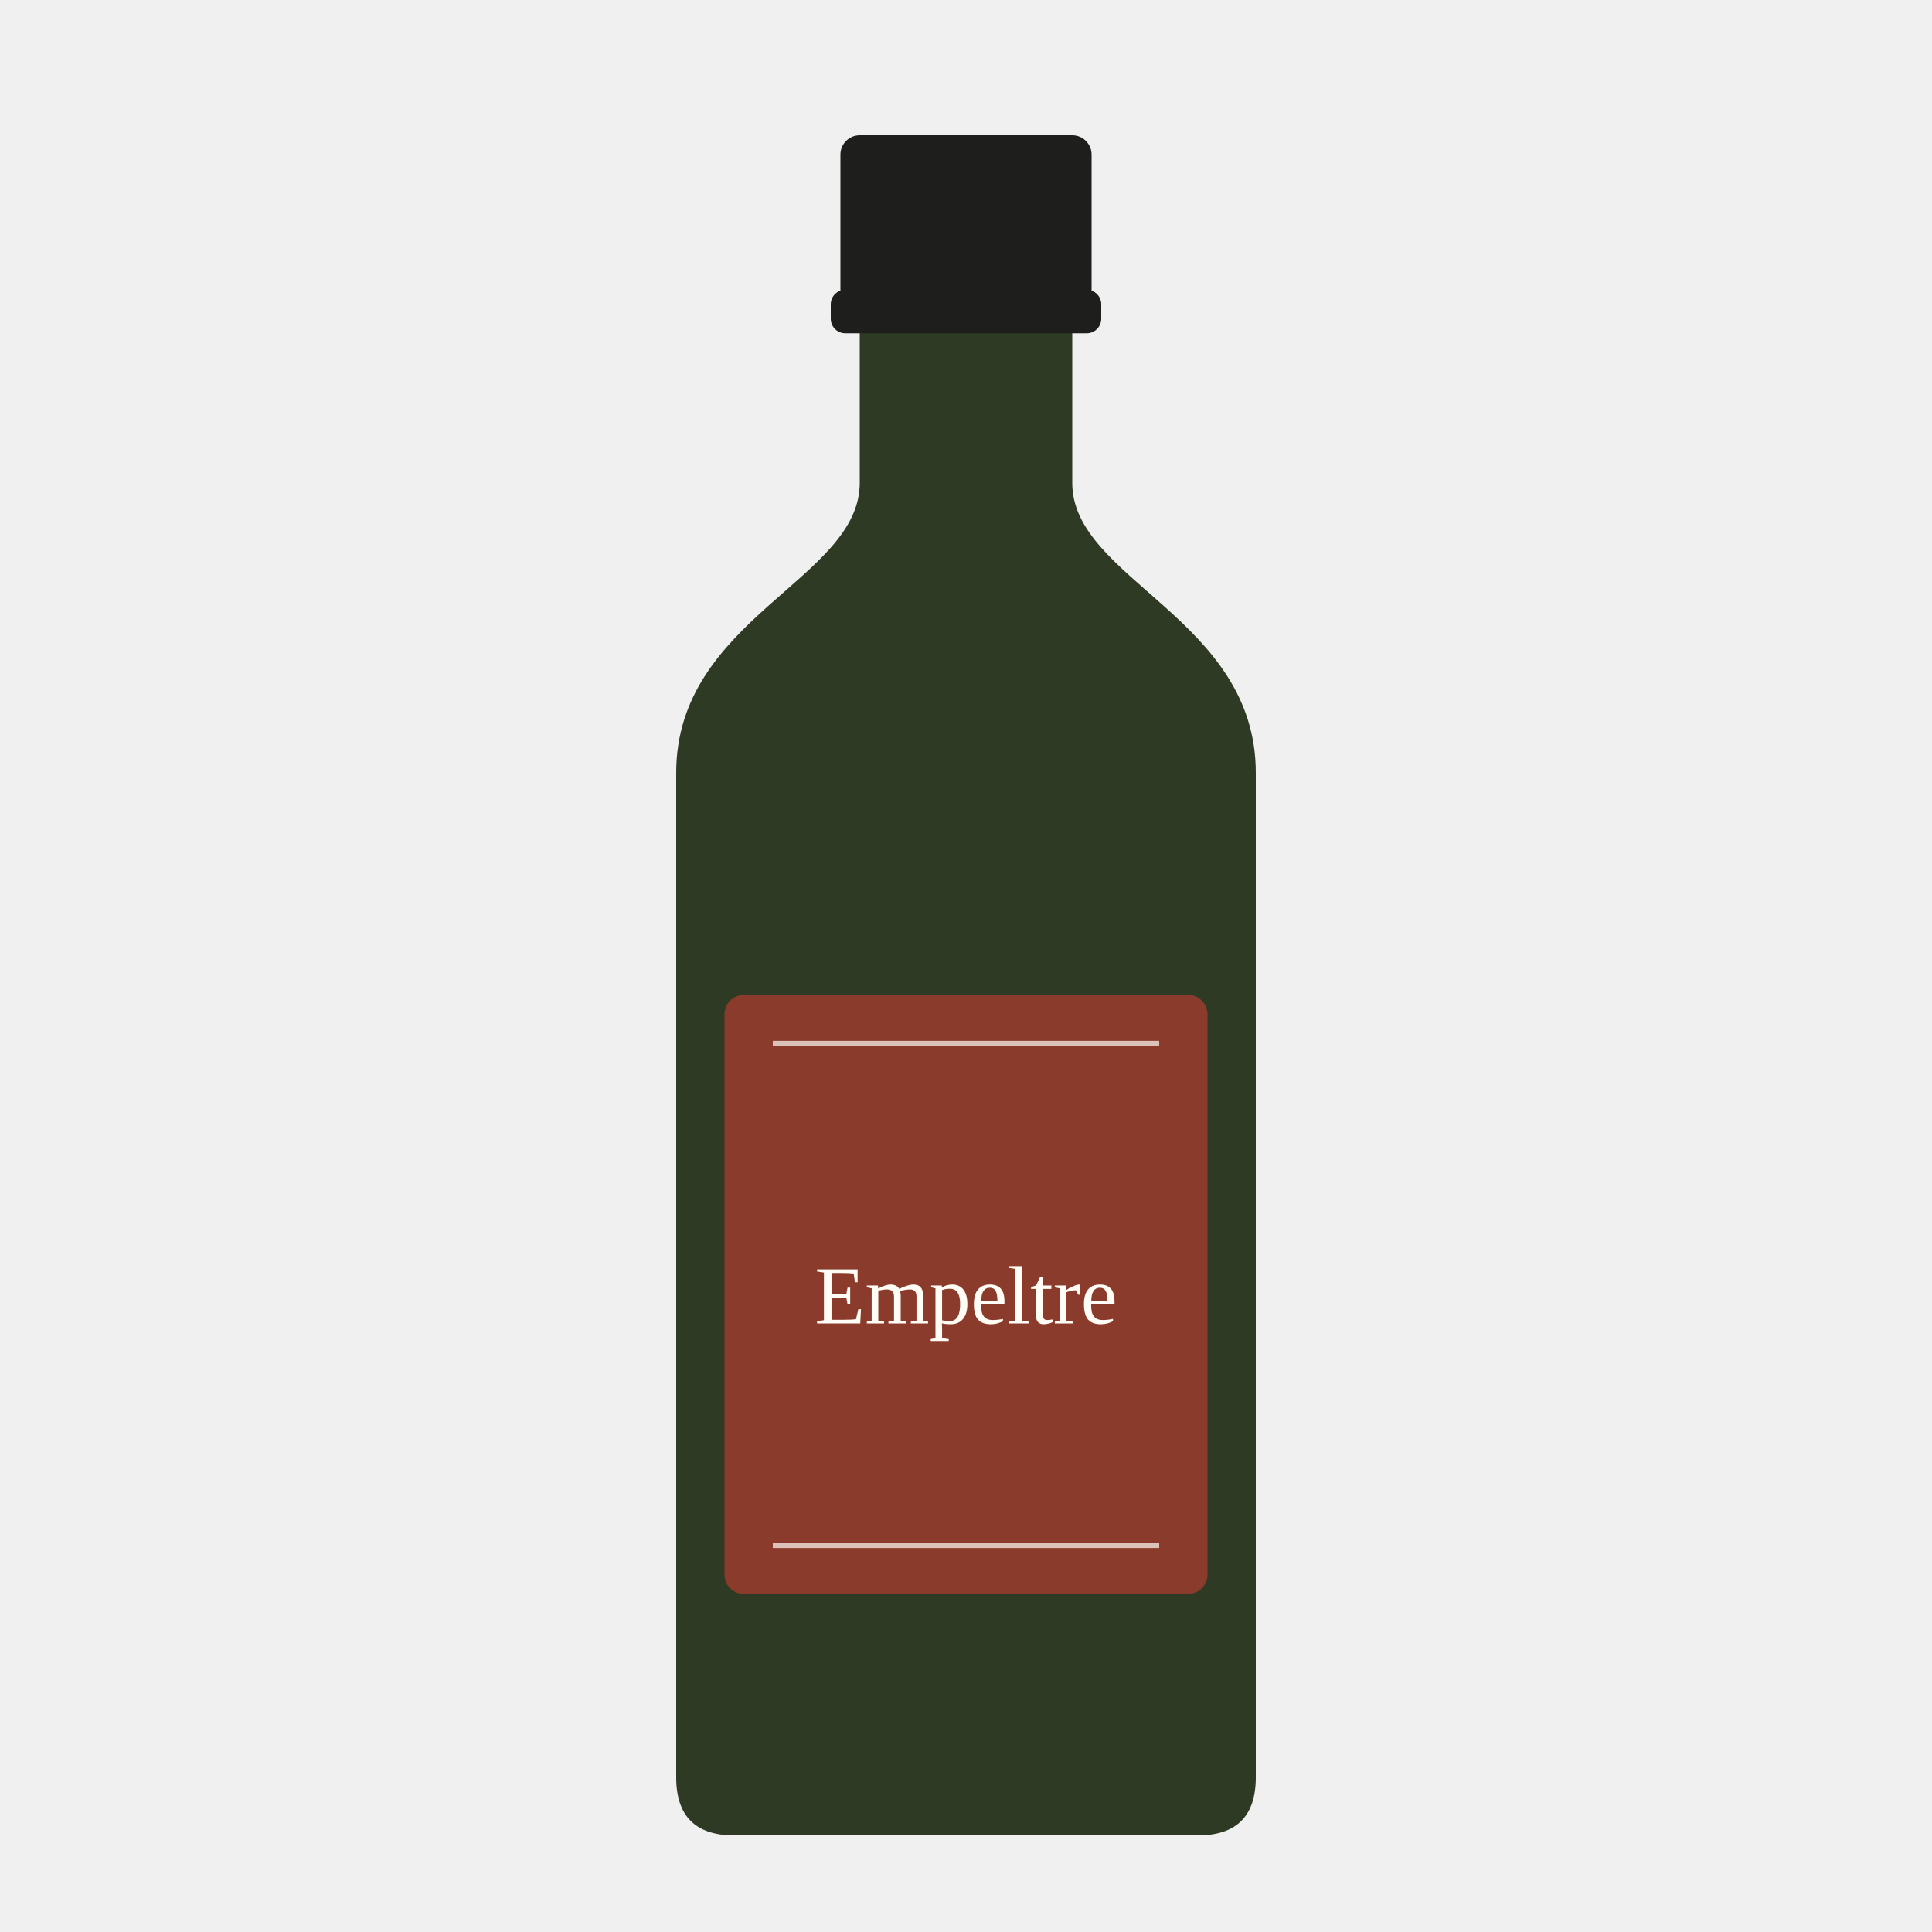
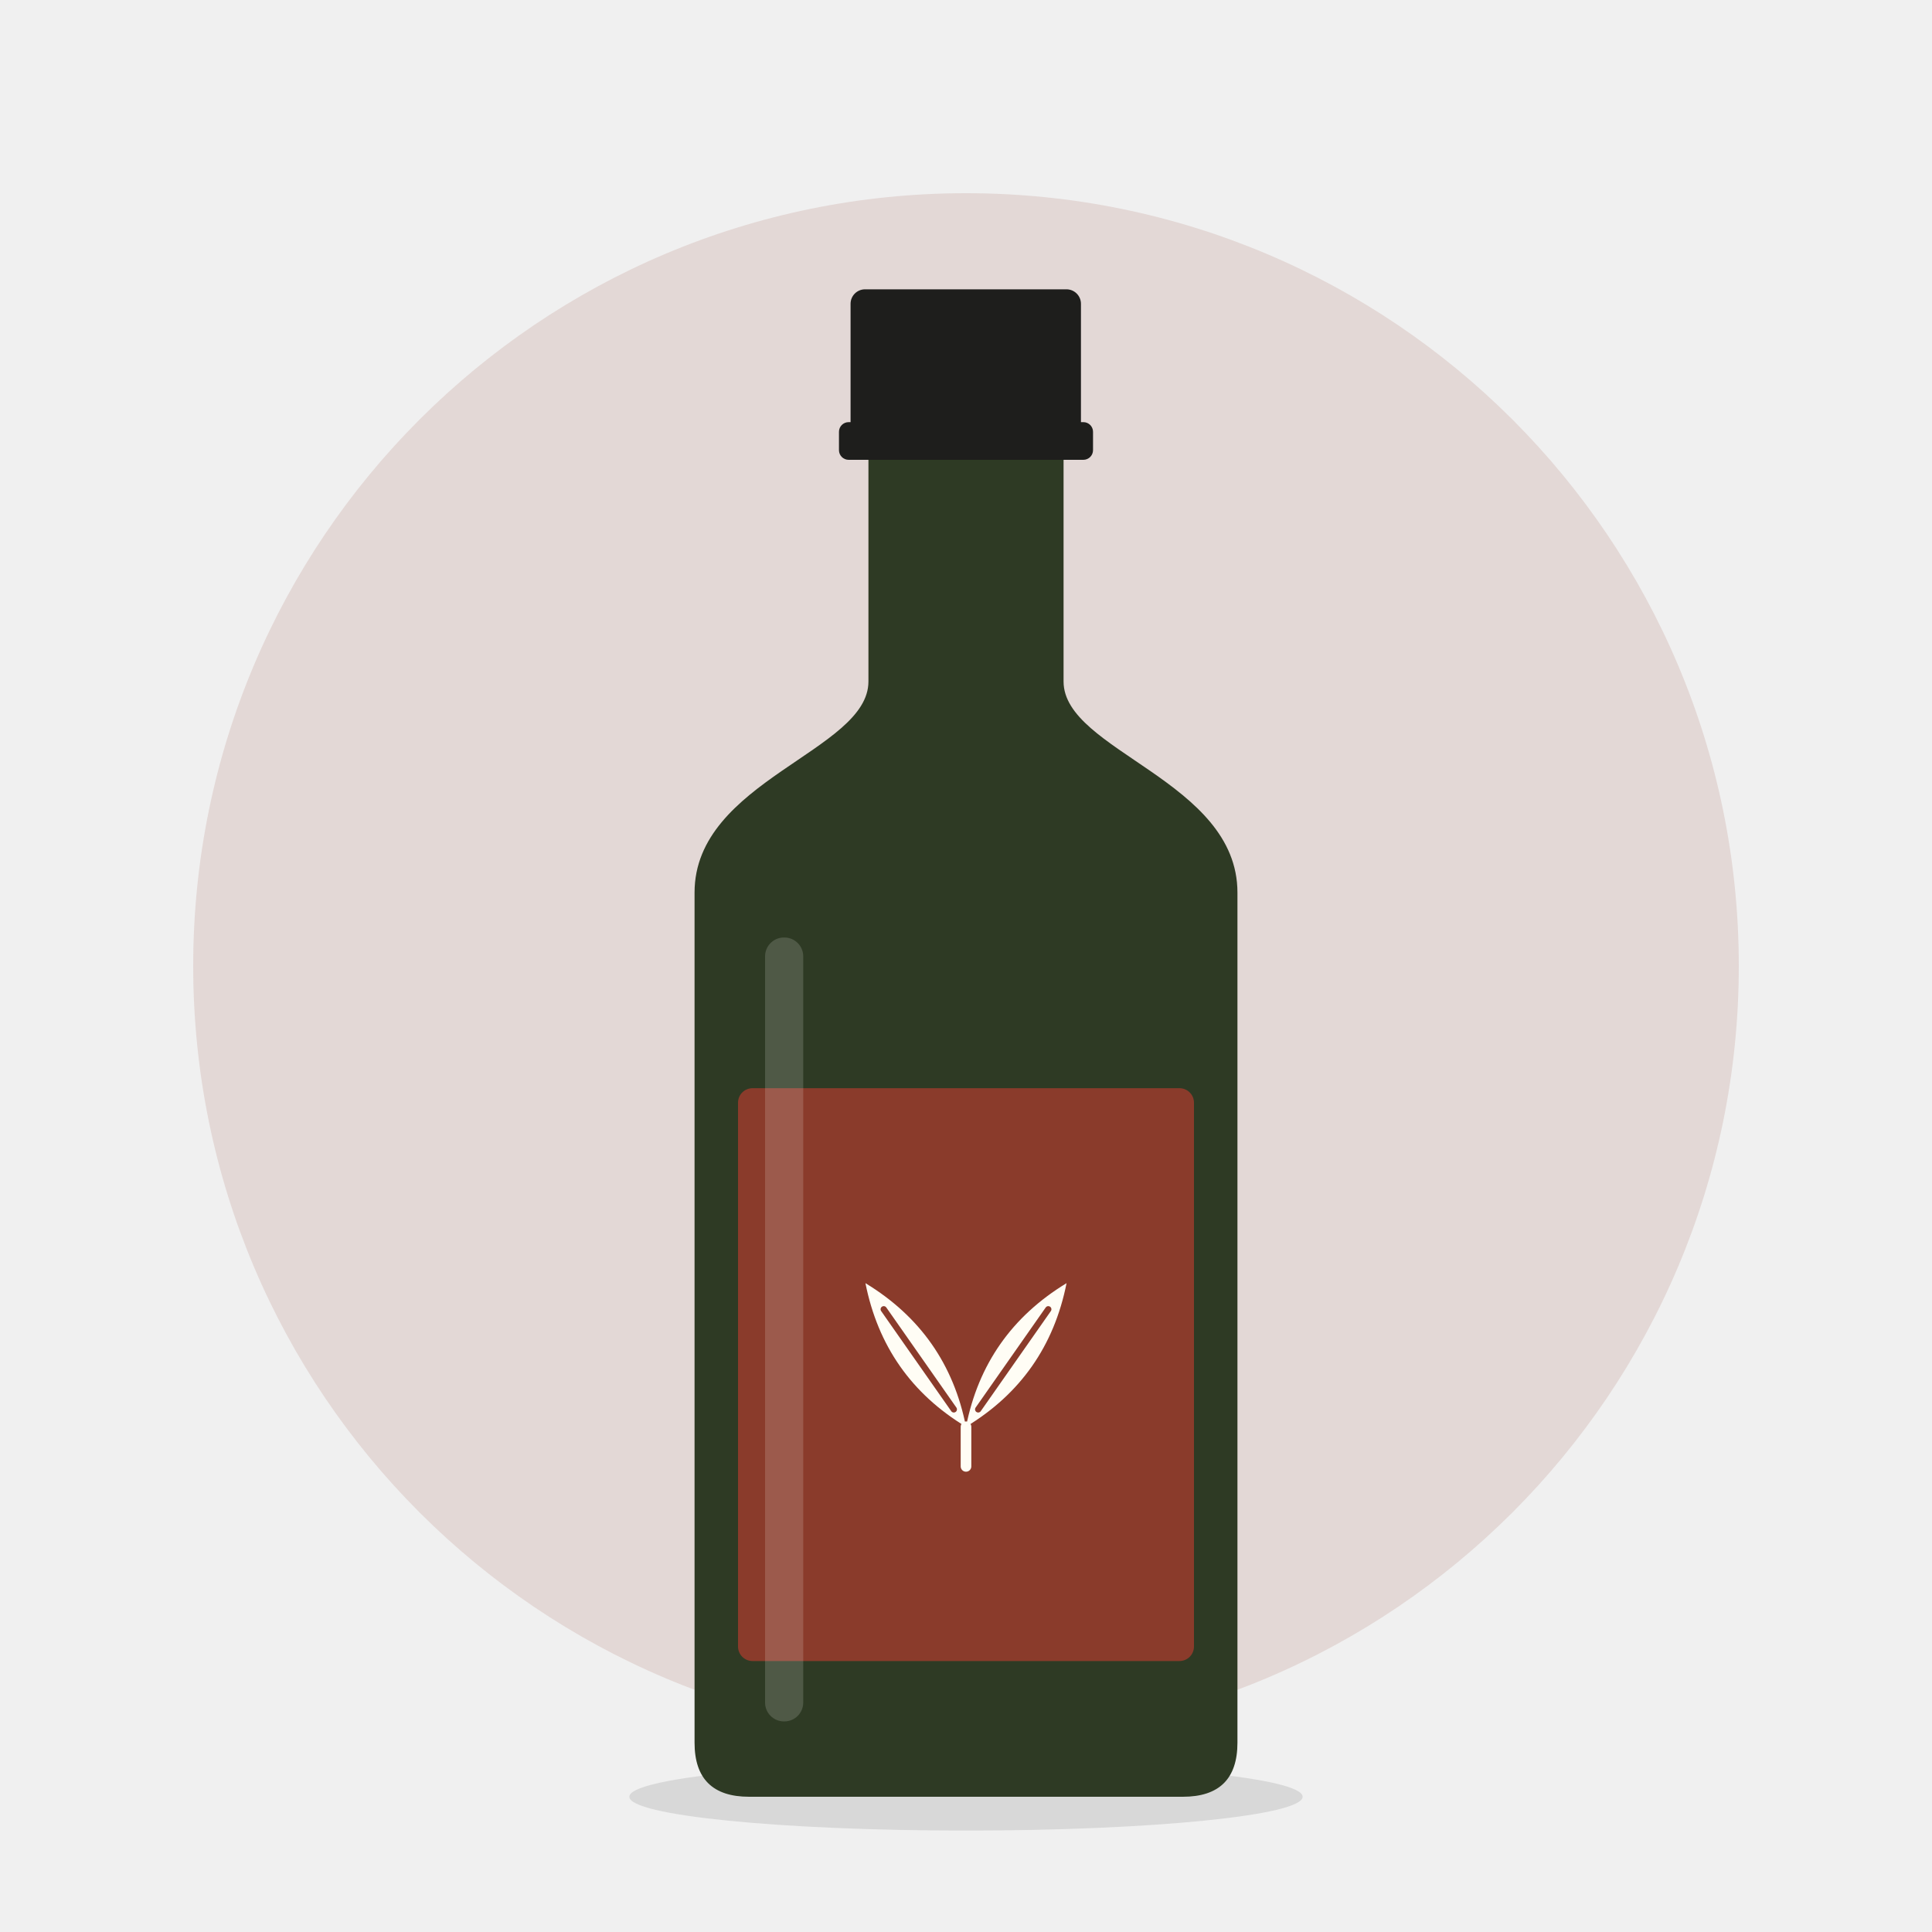
<svg xmlns="http://www.w3.org/2000/svg" viewBox="0 0 400 400" width="400" height="400" role="img">
-   <path d="M178 66 L178 100 C178 120 140 128 140 160 L140 368 Q140 380 152 380 L248 380 Q260 380 260 368 L260 160 C260 128 222 120 222 100 L222 66 Z" fill="#2E3A24" />
-   <rect x="172" y="60" width="56" height="9" rx="3" fill="#1E1E1C" />
-   <rect x="174" y="28" width="52" height="36" rx="4" fill="#1E1E1C" />
-   <rect x="150" y="206" width="100" height="124" rx="4" fill="#8A3B2B" />
-   <line x1="160" y1="216" x2="240" y2="216" stroke="#FFFDF5" stroke-width="1" stroke-opacity="0.7" />
-   <line x1="160" y1="320" x2="240" y2="320" stroke="#FFFDF5" stroke-width="1" stroke-opacity="0.7" />
-   <text x="200" y="274.0" text-anchor="middle" font-family="Georgia, 'Times New Roman', serif" font-size="17.1" fill="#FFFDF5">Empeltre</text>
+   <circle cx="200" cy="200" r="160" fill="#8A3B2B" fill-opacity="0.13" />
+   <ellipse cx="200" cy="372" rx="69.7" ry="7" fill="#000000" fill-opacity="0.1" />
+   <path d="M179.8 91.1 L179.8 141.1 C179.8 155.5 143.8 161.6 143.8 184.8 L143.8 360.8 Q143.8 372 155.1 372 L244.9 372 Q256.2 372 256.2 360.8 L256.2 184.8 C256.2 161.6 220.2 155.5 220.2 141.1 L220.2 91.1 Z" fill="#2E3A24" />
+   <rect x="176.1" y="59.9" width="47.7" height="31.2" rx="3" fill="#1E1E1C" />
+   <rect x="173.7" y="87.4" width="52.6" height="7.8" rx="2" fill="#1E1E1C" />
+   <rect x="152.8" y="225.3" width="94.4" height="118.6" rx="3" fill="#8A3B2B" />
+   <g transform="translate(200 295.4)">
+     <g transform="rotate(-55)">
+       <path d="M0 0 Q18.1 -8 36.3 0 Q18.1 8 0 0 Z" fill="#FFFDF5" />
+       <line x1="4.4" y1="0" x2="29.7" y2="0" stroke="#8A3B2B" stroke-width="1.3" stroke-linecap="round" />
+     </g>
+     <g transform="rotate(-125)">
+       <path d="M0 0 Q18.1 -8 36.3 0 Q18.1 8 0 0 Z" fill="#FFFDF5" />
+       <line x1="4.4" y1="0" x2="29.7" y2="0" stroke="#8A3B2B" stroke-width="1.3" stroke-linecap="round" />
+     </g>
+     <line x1="0" y1="0" x2="0" y2="8.2" stroke="#FFFDF5" stroke-width="2.2" stroke-linecap="round" />
+   </g>
+   <rect x="158.4" y="194.1" width="7.9" height="162.3" rx="3.9" fill="#FFFFFF" fill-opacity="0.16" />
</svg>
